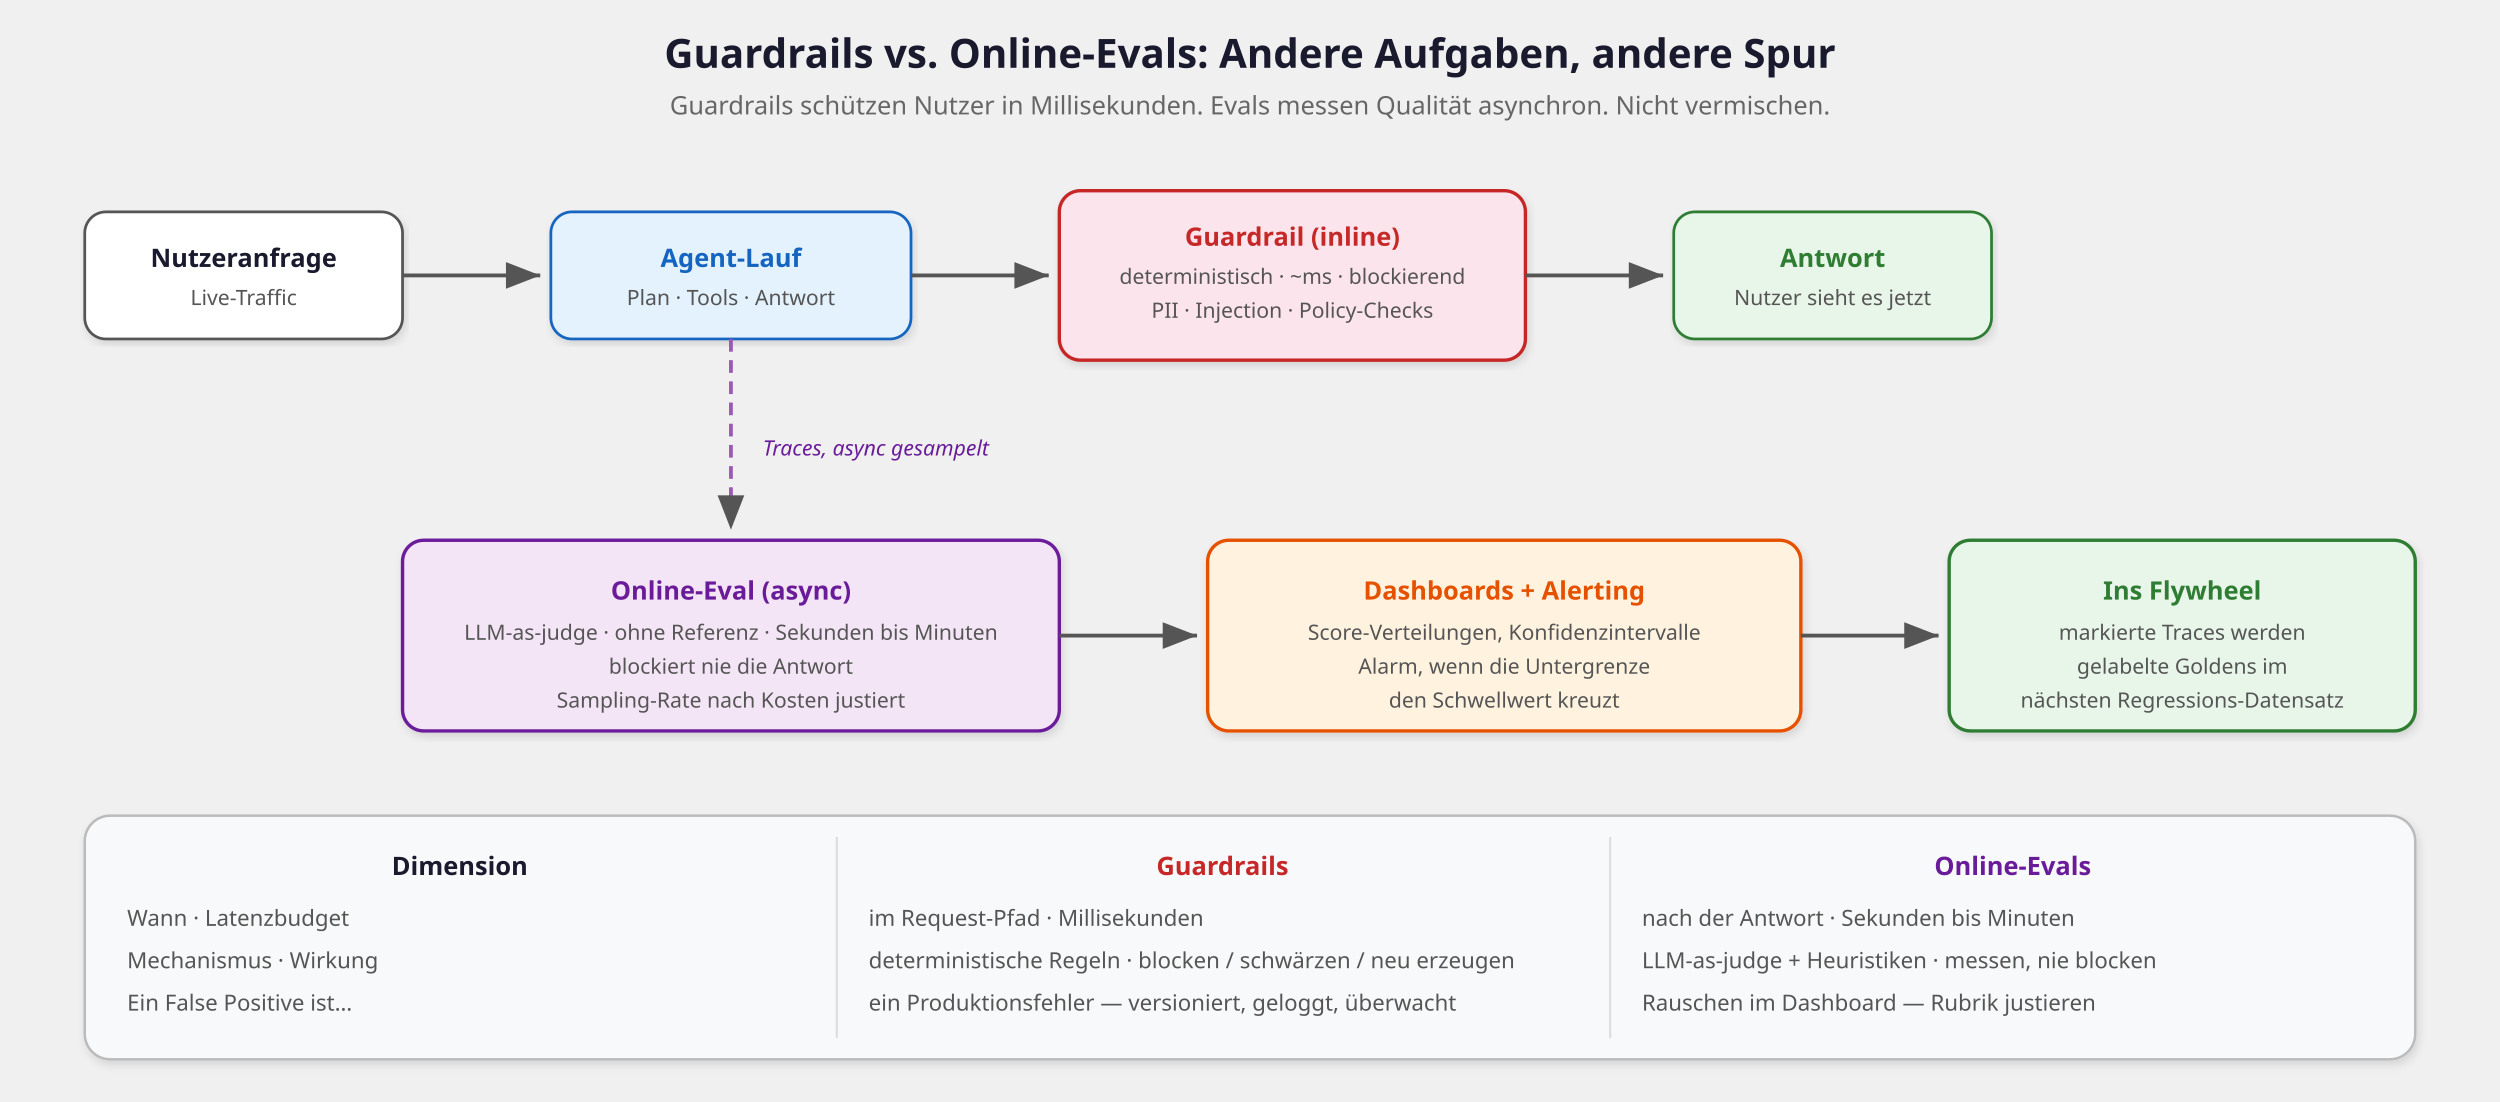
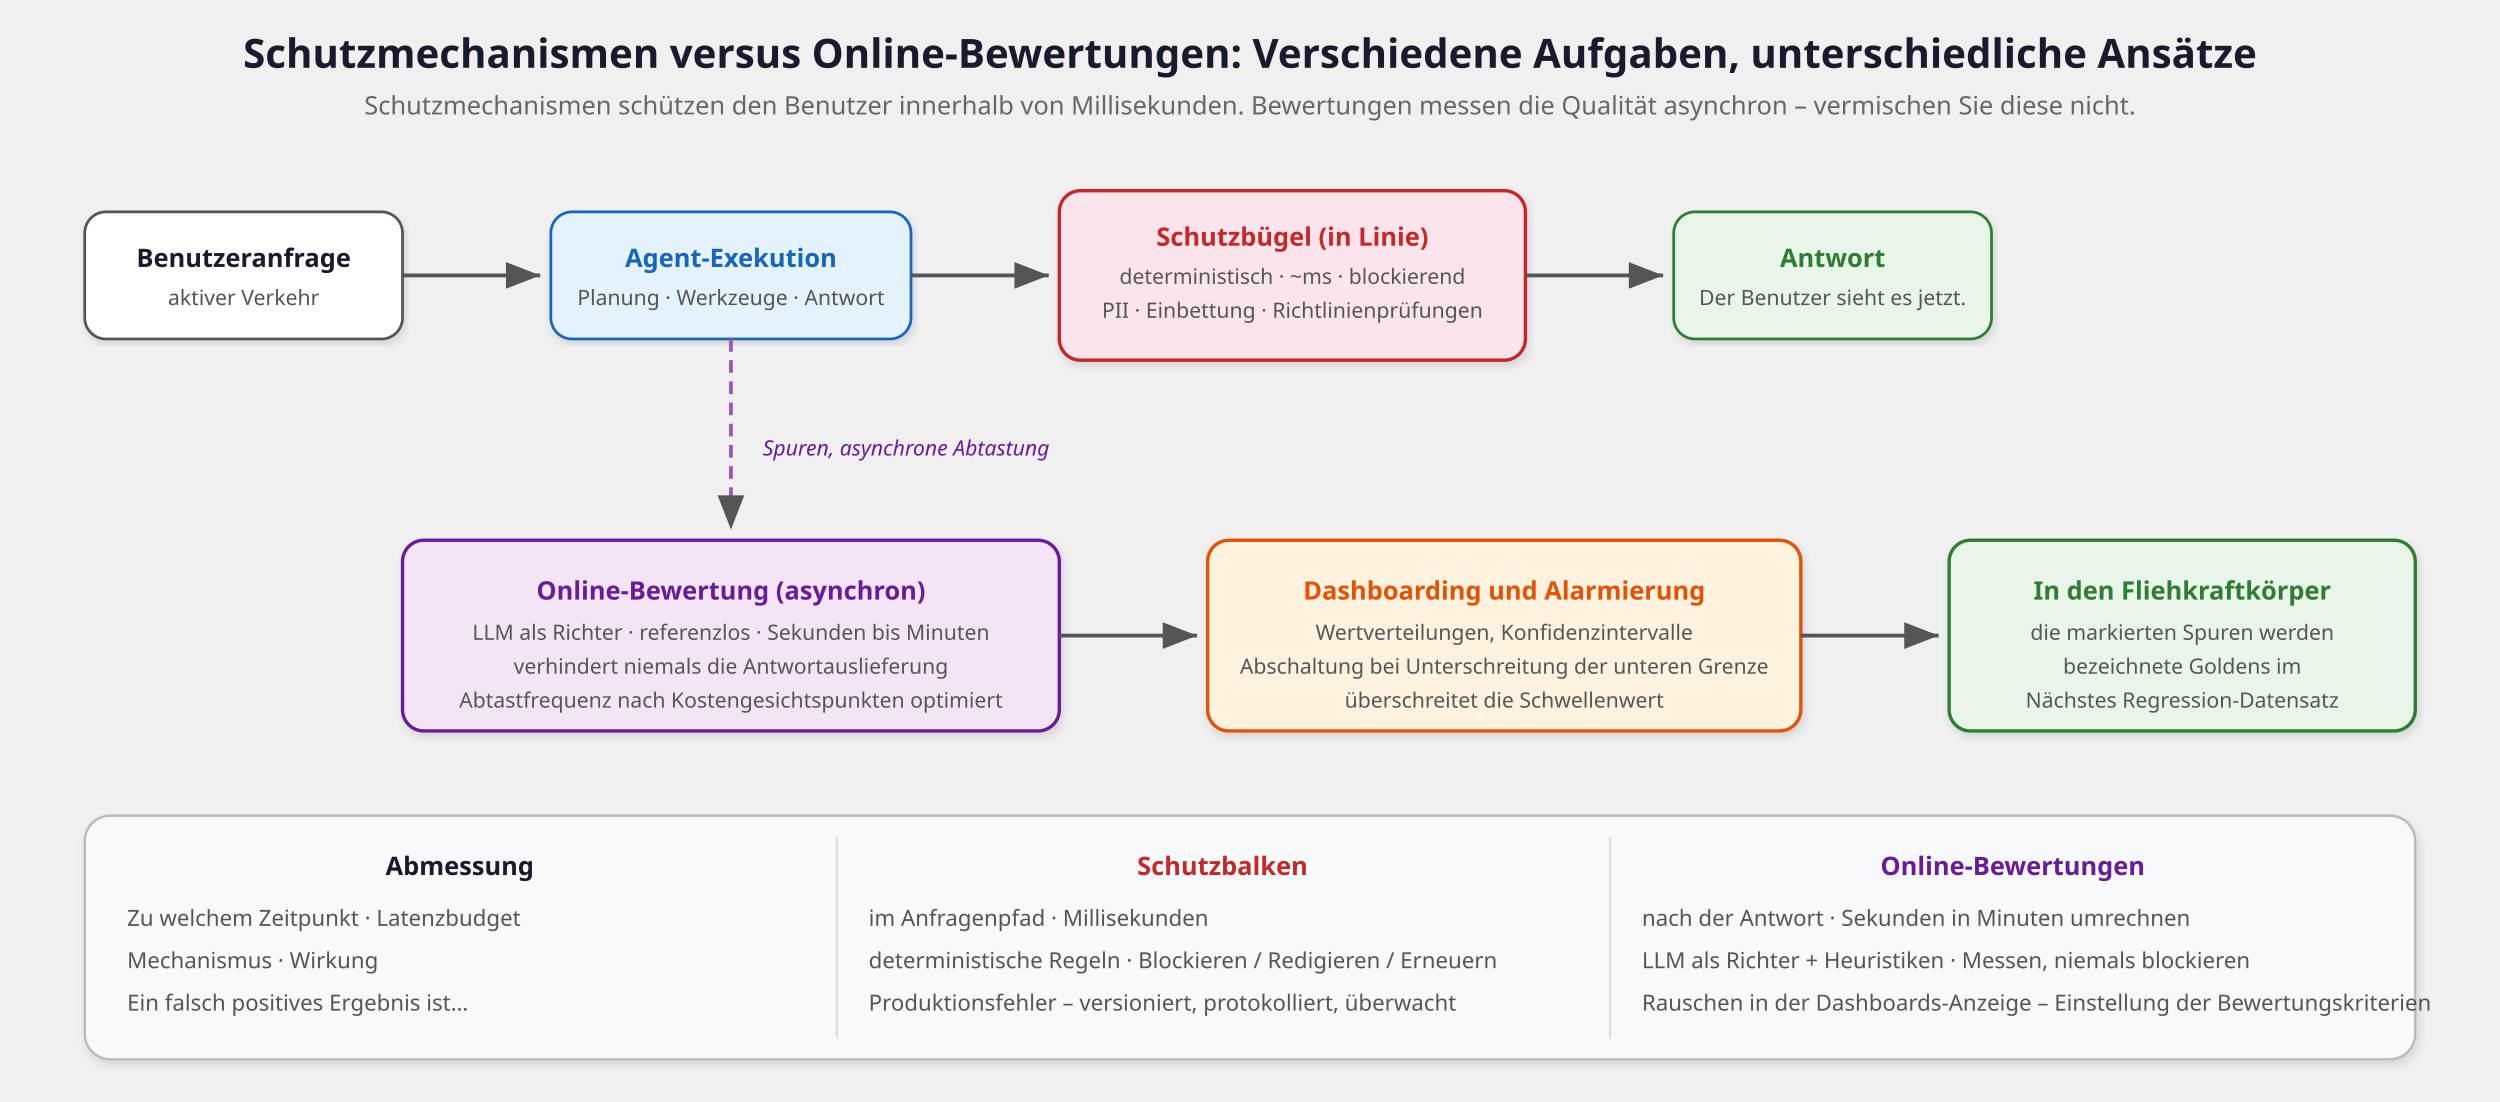
<svg xmlns="http://www.w3.org/2000/svg" viewBox="0 0 1180 520" font-family="'Segoe UI', system-ui, -apple-system, sans-serif">
  <defs>
    <marker id="arrG" markerWidth="9" markerHeight="7" refX="9" refY="3.5" orient="auto">
      <path d="M0,0 L9,3.5 L0,7 Z" fill="#555" />
    </marker>
    <filter id="shadowG" x="-2%" y="-2%" width="104%" height="108%">
      <feDropShadow dx="1" dy="2" stdDeviation="2" flood-opacity="0.12" />
    </filter>
  </defs>
-   <text x="590" y="32" text-anchor="middle" font-size="19" font-weight="700" fill="#1a1a2e">Guardrails vs. Online-Evals: Andere Aufgaben, andere Spur</text>
-   <text x="590" y="54" text-anchor="middle" font-size="12" fill="#666">Guardrails schützen Nutzer in Millisekunden. Evals messen Qualität asynchron. Nicht vermischen.</text>
+   <text x="590" y="32" text-anchor="middle" font-size="19" font-weight="700" fill="#1a1a2e">Schutzmechanismen versus Online-Bewertungen: Verschiedene Aufgaben, unterschiedliche Ansätze</text>
+   <text x="590" y="54" text-anchor="middle" font-size="12" fill="#666">Schutzmechanismen schützen den Benutzer innerhalb von Millisekunden. Bewertungen messen die Qualität asynchron – vermischen Sie diese nicht.</text>
  <rect x="40" y="100" width="150" height="60" rx="10" fill="#ffffff" stroke="#555" stroke-width="1.3" filter="url(#shadowG)" />
-   <text x="115" y="126" text-anchor="middle" font-size="12" font-weight="700" fill="#1a1a2e">Nutzeranfrage</text>
-   <text x="115" y="144" text-anchor="middle" font-size="10" fill="#555">Live-Traffic</text>
+   <text x="115" y="126" text-anchor="middle" font-size="12" font-weight="700" fill="#1a1a2e">Benutzeranfrage</text>
+   <text x="115" y="144" text-anchor="middle" font-size="10" fill="#555">aktiver Verkehr</text>
  <line x1="190" y1="130" x2="255" y2="130" stroke="#555" stroke-width="1.8" marker-end="url(#arrG)" />
  <rect x="260" y="100" width="170" height="60" rx="10" fill="#e3f2fd" stroke="#1565c0" stroke-width="1.3" filter="url(#shadowG)" />
-   <text x="345" y="126" text-anchor="middle" font-size="12" font-weight="700" fill="#1565c0">Agent-Lauf</text>
-   <text x="345" y="144" text-anchor="middle" font-size="10" fill="#555">Plan · Tools · Antwort</text>
+   <text x="345" y="126" text-anchor="middle" font-size="12" font-weight="700" fill="#1565c0">Agent-Exekution</text>
+   <text x="345" y="144" text-anchor="middle" font-size="10" fill="#555">Planung · Werkzeuge · Antwort</text>
  <line x1="430" y1="130" x2="495" y2="130" stroke="#555" stroke-width="1.8" marker-end="url(#arrG)" />
  <rect x="500" y="90" width="220" height="80" rx="10" fill="#fce4ec" stroke="#c62828" stroke-width="1.6" filter="url(#shadowG)" />
-   <text x="610" y="116" text-anchor="middle" font-size="12" font-weight="700" fill="#c62828">Guardrail (inline)</text>
+   <text x="610" y="116" text-anchor="middle" font-size="12" font-weight="700" fill="#c62828">Schutzbügel (in Linie)</text>
  <text x="610" y="134" text-anchor="middle" font-size="10" fill="#555">deterministisch · ~ms · blockierend</text>
-   <text x="610" y="150" text-anchor="middle" font-size="10" fill="#555">PII · Injection · Policy-Checks</text>
+   <text x="610" y="150" text-anchor="middle" font-size="10" fill="#555">PII · Einbettung · Richtlinienprüfungen</text>
  <line x1="720" y1="130" x2="785" y2="130" stroke="#555" stroke-width="1.8" marker-end="url(#arrG)" />
  <rect x="790" y="100" width="150" height="60" rx="10" fill="#e8f5e9" stroke="#2e7d32" stroke-width="1.3" filter="url(#shadowG)" />
  <text x="865" y="126" text-anchor="middle" font-size="12" font-weight="700" fill="#2e7d32">Antwort</text>
-   <text x="865" y="144" text-anchor="middle" font-size="10" fill="#555">Nutzer sieht es jetzt</text>
+   <text x="865" y="144" text-anchor="middle" font-size="10" fill="#555">Der Benutzer sieht es jetzt.</text>
  <path d="M 345 160 L 345 250" fill="none" stroke="#9b59b6" stroke-width="1.8" stroke-dasharray="6,4" marker-end="url(#arrG)" />
-   <text x="360" y="215" font-size="10" font-style="italic" fill="#6a1b9a">Traces, async gesampelt</text>
+   <text x="360" y="215" font-size="10" font-style="italic" fill="#6a1b9a">Spuren, asynchrone Abtastung</text>
  <rect x="190" y="255" width="310" height="90" rx="10" fill="#f3e5f5" stroke="#6a1b9a" stroke-width="1.6" filter="url(#shadowG)" />
-   <text x="345" y="283" text-anchor="middle" font-size="12" font-weight="700" fill="#6a1b9a">Online-Eval (async)</text>
-   <text x="345" y="302" text-anchor="middle" font-size="10" fill="#555">LLM-as-judge · ohne Referenz · Sekunden bis Minuten</text>
-   <text x="345" y="318" text-anchor="middle" font-size="10" fill="#555">blockiert nie die Antwort</text>
-   <text x="345" y="334" text-anchor="middle" font-size="10" fill="#555">Sampling-Rate nach Kosten justiert</text>
+   <text x="345" y="283" text-anchor="middle" font-size="12" font-weight="700" fill="#6a1b9a">Online-Bewertung (asynchron)</text>
+   <text x="345" y="302" text-anchor="middle" font-size="10" fill="#555">LLM als Richter · referenzlos · Sekunden bis Minuten</text>
+   <text x="345" y="318" text-anchor="middle" font-size="10" fill="#555">verhindert niemals die Antwortauslieferung</text>
+   <text x="345" y="334" text-anchor="middle" font-size="10" fill="#555">Abtastfrequenz nach Kostengesichtspunkten optimiert</text>
  <line x1="500" y1="300" x2="565" y2="300" stroke="#555" stroke-width="1.8" marker-end="url(#arrG)" />
  <rect x="570" y="255" width="280" height="90" rx="10" fill="#fff3e0" stroke="#e65100" stroke-width="1.6" filter="url(#shadowG)" />
-   <text x="710" y="283" text-anchor="middle" font-size="12" font-weight="700" fill="#e65100">Dashboards + Alerting</text>
-   <text x="710" y="302" text-anchor="middle" font-size="10" fill="#555">Score-Verteilungen, Konfidenzintervalle</text>
-   <text x="710" y="318" text-anchor="middle" font-size="10" fill="#555">Alarm, wenn die Untergrenze</text>
-   <text x="710" y="334" text-anchor="middle" font-size="10" fill="#555">den Schwellwert kreuzt</text>
+   <text x="710" y="283" text-anchor="middle" font-size="12" font-weight="700" fill="#e65100">Dashboarding und Alarmierung</text>
+   <text x="710" y="302" text-anchor="middle" font-size="10" fill="#555">Wertverteilungen, Konfidenzintervalle</text>
+   <text x="710" y="318" text-anchor="middle" font-size="10" fill="#555">Abschaltung bei Unterschreitung der unteren Grenze</text>
+   <text x="710" y="334" text-anchor="middle" font-size="10" fill="#555">überschreitet die Schwellenwert</text>
  <line x1="850" y1="300" x2="915" y2="300" stroke="#555" stroke-width="1.8" marker-end="url(#arrG)" />
  <rect x="920" y="255" width="220" height="90" rx="10" fill="#e8f5e9" stroke="#2e7d32" stroke-width="1.6" filter="url(#shadowG)" />
-   <text x="1030" y="283" text-anchor="middle" font-size="12" font-weight="700" fill="#2e7d32">Ins Flywheel</text>
-   <text x="1030" y="302" text-anchor="middle" font-size="10" fill="#555">markierte Traces werden</text>
-   <text x="1030" y="318" text-anchor="middle" font-size="10" fill="#555">gelabelte Goldens im</text>
-   <text x="1030" y="334" text-anchor="middle" font-size="10" fill="#555">nächsten Regressions-Datensatz</text>
+   <text x="1030" y="283" text-anchor="middle" font-size="12" font-weight="700" fill="#2e7d32">In den Fliehkraftkörper</text>
+   <text x="1030" y="302" text-anchor="middle" font-size="10" fill="#555">die markierten Spuren werden</text>
+   <text x="1030" y="318" text-anchor="middle" font-size="10" fill="#555">bezeichnete Goldens im</text>
+   <text x="1030" y="334" text-anchor="middle" font-size="10" fill="#555">Nächstes Regression-Datensatz</text>
  <rect x="40" y="385" width="1100" height="115" rx="12" fill="#f8f9fa" stroke="#bbb" stroke-width="1.2" filter="url(#shadowG)" />
  <line x1="395" y1="395" x2="395" y2="490" stroke="#ddd" stroke-width="1" />
  <line x1="760" y1="395" x2="760" y2="490" stroke="#ddd" stroke-width="1" />
-   <text x="217" y="413" text-anchor="middle" font-size="12" font-weight="700" fill="#1a1a2e">Dimension</text>
-   <text x="577" y="413" text-anchor="middle" font-size="12" font-weight="700" fill="#c62828">Guardrails</text>
-   <text x="950" y="413" text-anchor="middle" font-size="12" font-weight="700" fill="#6a1b9a">Online-Evals</text>
-   <text x="60" y="437" font-size="10.5" fill="#555">Wann · Latenzbudget</text>
-   <text x="410" y="437" font-size="10.5" fill="#555">im Request-Pfad · Millisekunden</text>
-   <text x="775" y="437" font-size="10.5" fill="#555">nach der Antwort · Sekunden bis Minuten</text>
+   <text x="217" y="413" text-anchor="middle" font-size="12" font-weight="700" fill="#1a1a2e">Abmessung</text>
+   <text x="577" y="413" text-anchor="middle" font-size="12" font-weight="700" fill="#c62828">Schutzbalken</text>
+   <text x="950" y="413" text-anchor="middle" font-size="12" font-weight="700" fill="#6a1b9a">Online-Bewertungen</text>
+   <text x="60" y="437" font-size="10.5" fill="#555">Zu welchem Zeitpunkt · Latenzbudget</text>
+   <text x="410" y="437" font-size="10.5" fill="#555">im Anfragenpfad · Millisekunden</text>
+   <text x="775" y="437" font-size="10.5" fill="#555">nach der Antwort · Sekunden in Minuten umrechnen</text>
  <text x="60" y="457" font-size="10.5" fill="#555">Mechanismus · Wirkung</text>
-   <text x="410" y="457" font-size="10.5" fill="#555">deterministische Regeln · blocken / schwärzen / neu erzeugen</text>
-   <text x="775" y="457" font-size="10.5" fill="#555">LLM-as-judge + Heuristiken · messen, nie blocken</text>
-   <text x="60" y="477" font-size="10.5" fill="#555">Ein False Positive ist…</text>
-   <text x="410" y="477" font-size="10.5" fill="#555">ein Produktionsfehler — versioniert, geloggt, überwacht</text>
-   <text x="775" y="477" font-size="10.5" fill="#555">Rauschen im Dashboard — Rubrik justieren</text>
+   <text x="410" y="457" font-size="10.5" fill="#555">deterministische Regeln · Blockieren / Redigieren / Erneuern</text>
+   <text x="775" y="457" font-size="10.5" fill="#555">LLM als Richter + Heuristiken · Messen, niemals blockieren</text>
+   <text x="60" y="477" font-size="10.5" fill="#555">Ein falsch positives Ergebnis ist…</text>
+   <text x="410" y="477" font-size="10.5" fill="#555">Produktionsfehler – versioniert, protokolliert, überwacht</text>
+   <text x="775" y="477" font-size="10.5" fill="#555">Rauschen in der Dashboards-Anzeige – Einstellung der Bewertungskriterien</text>
</svg>
